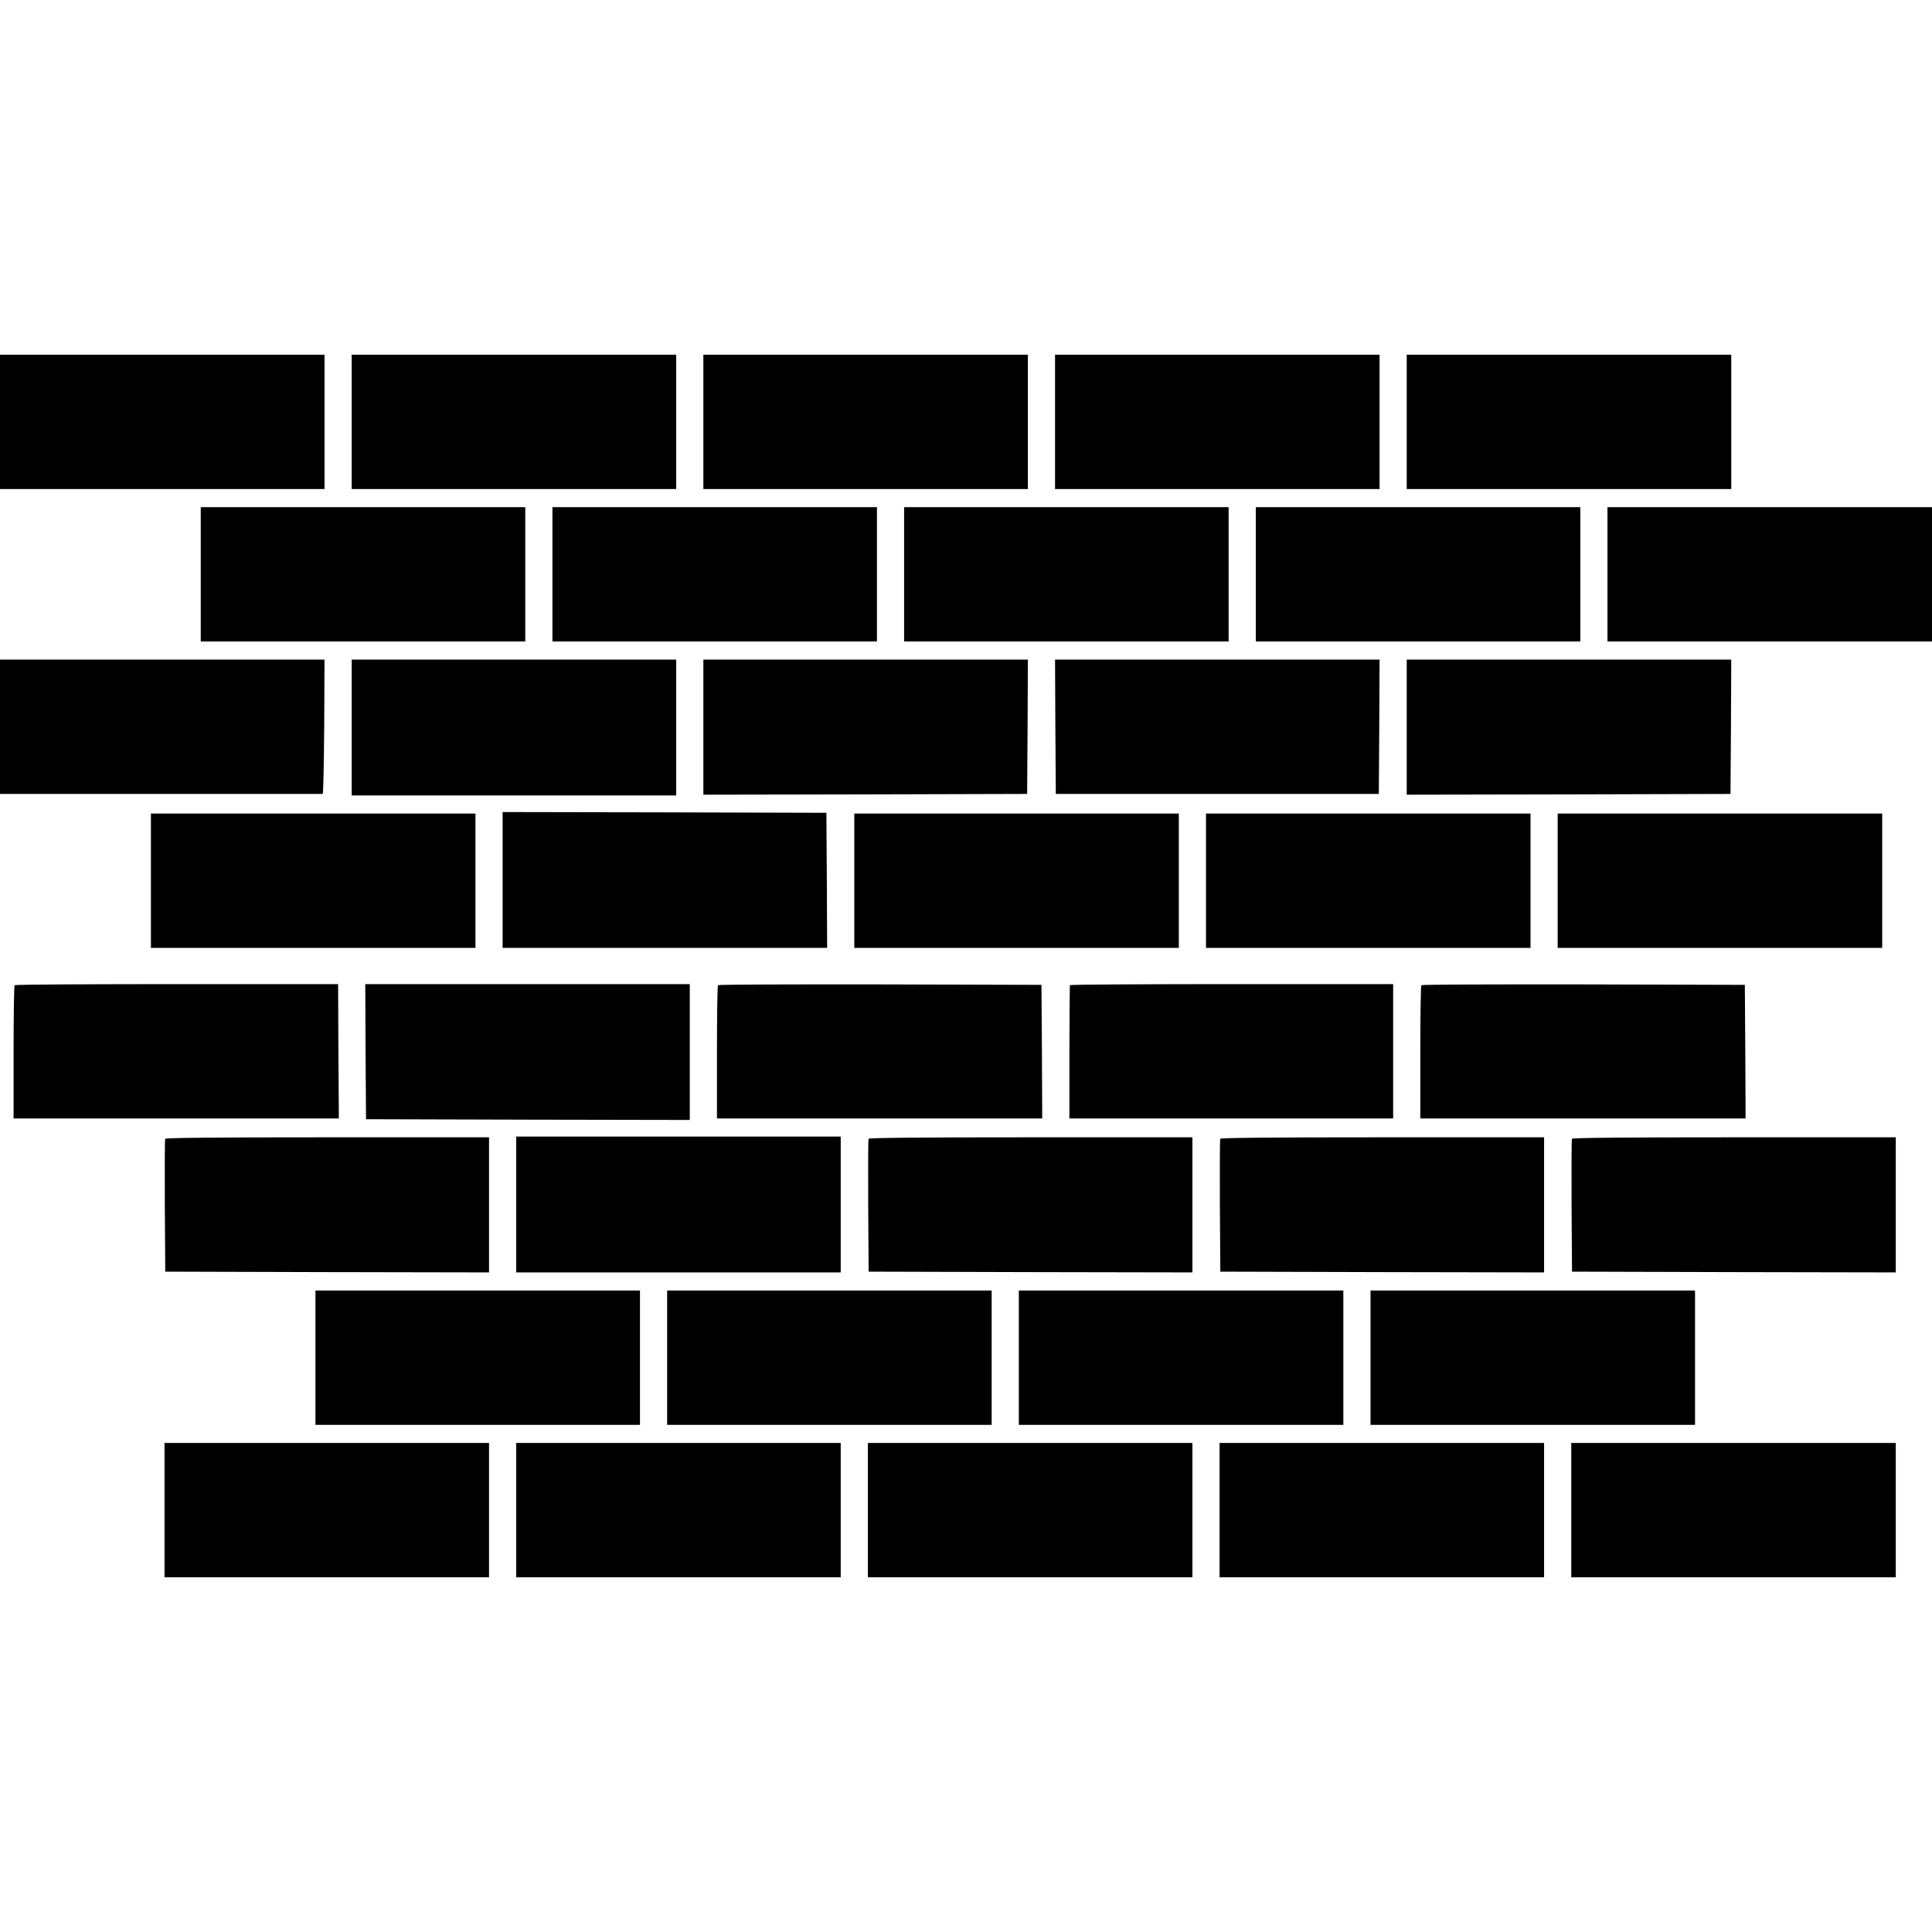
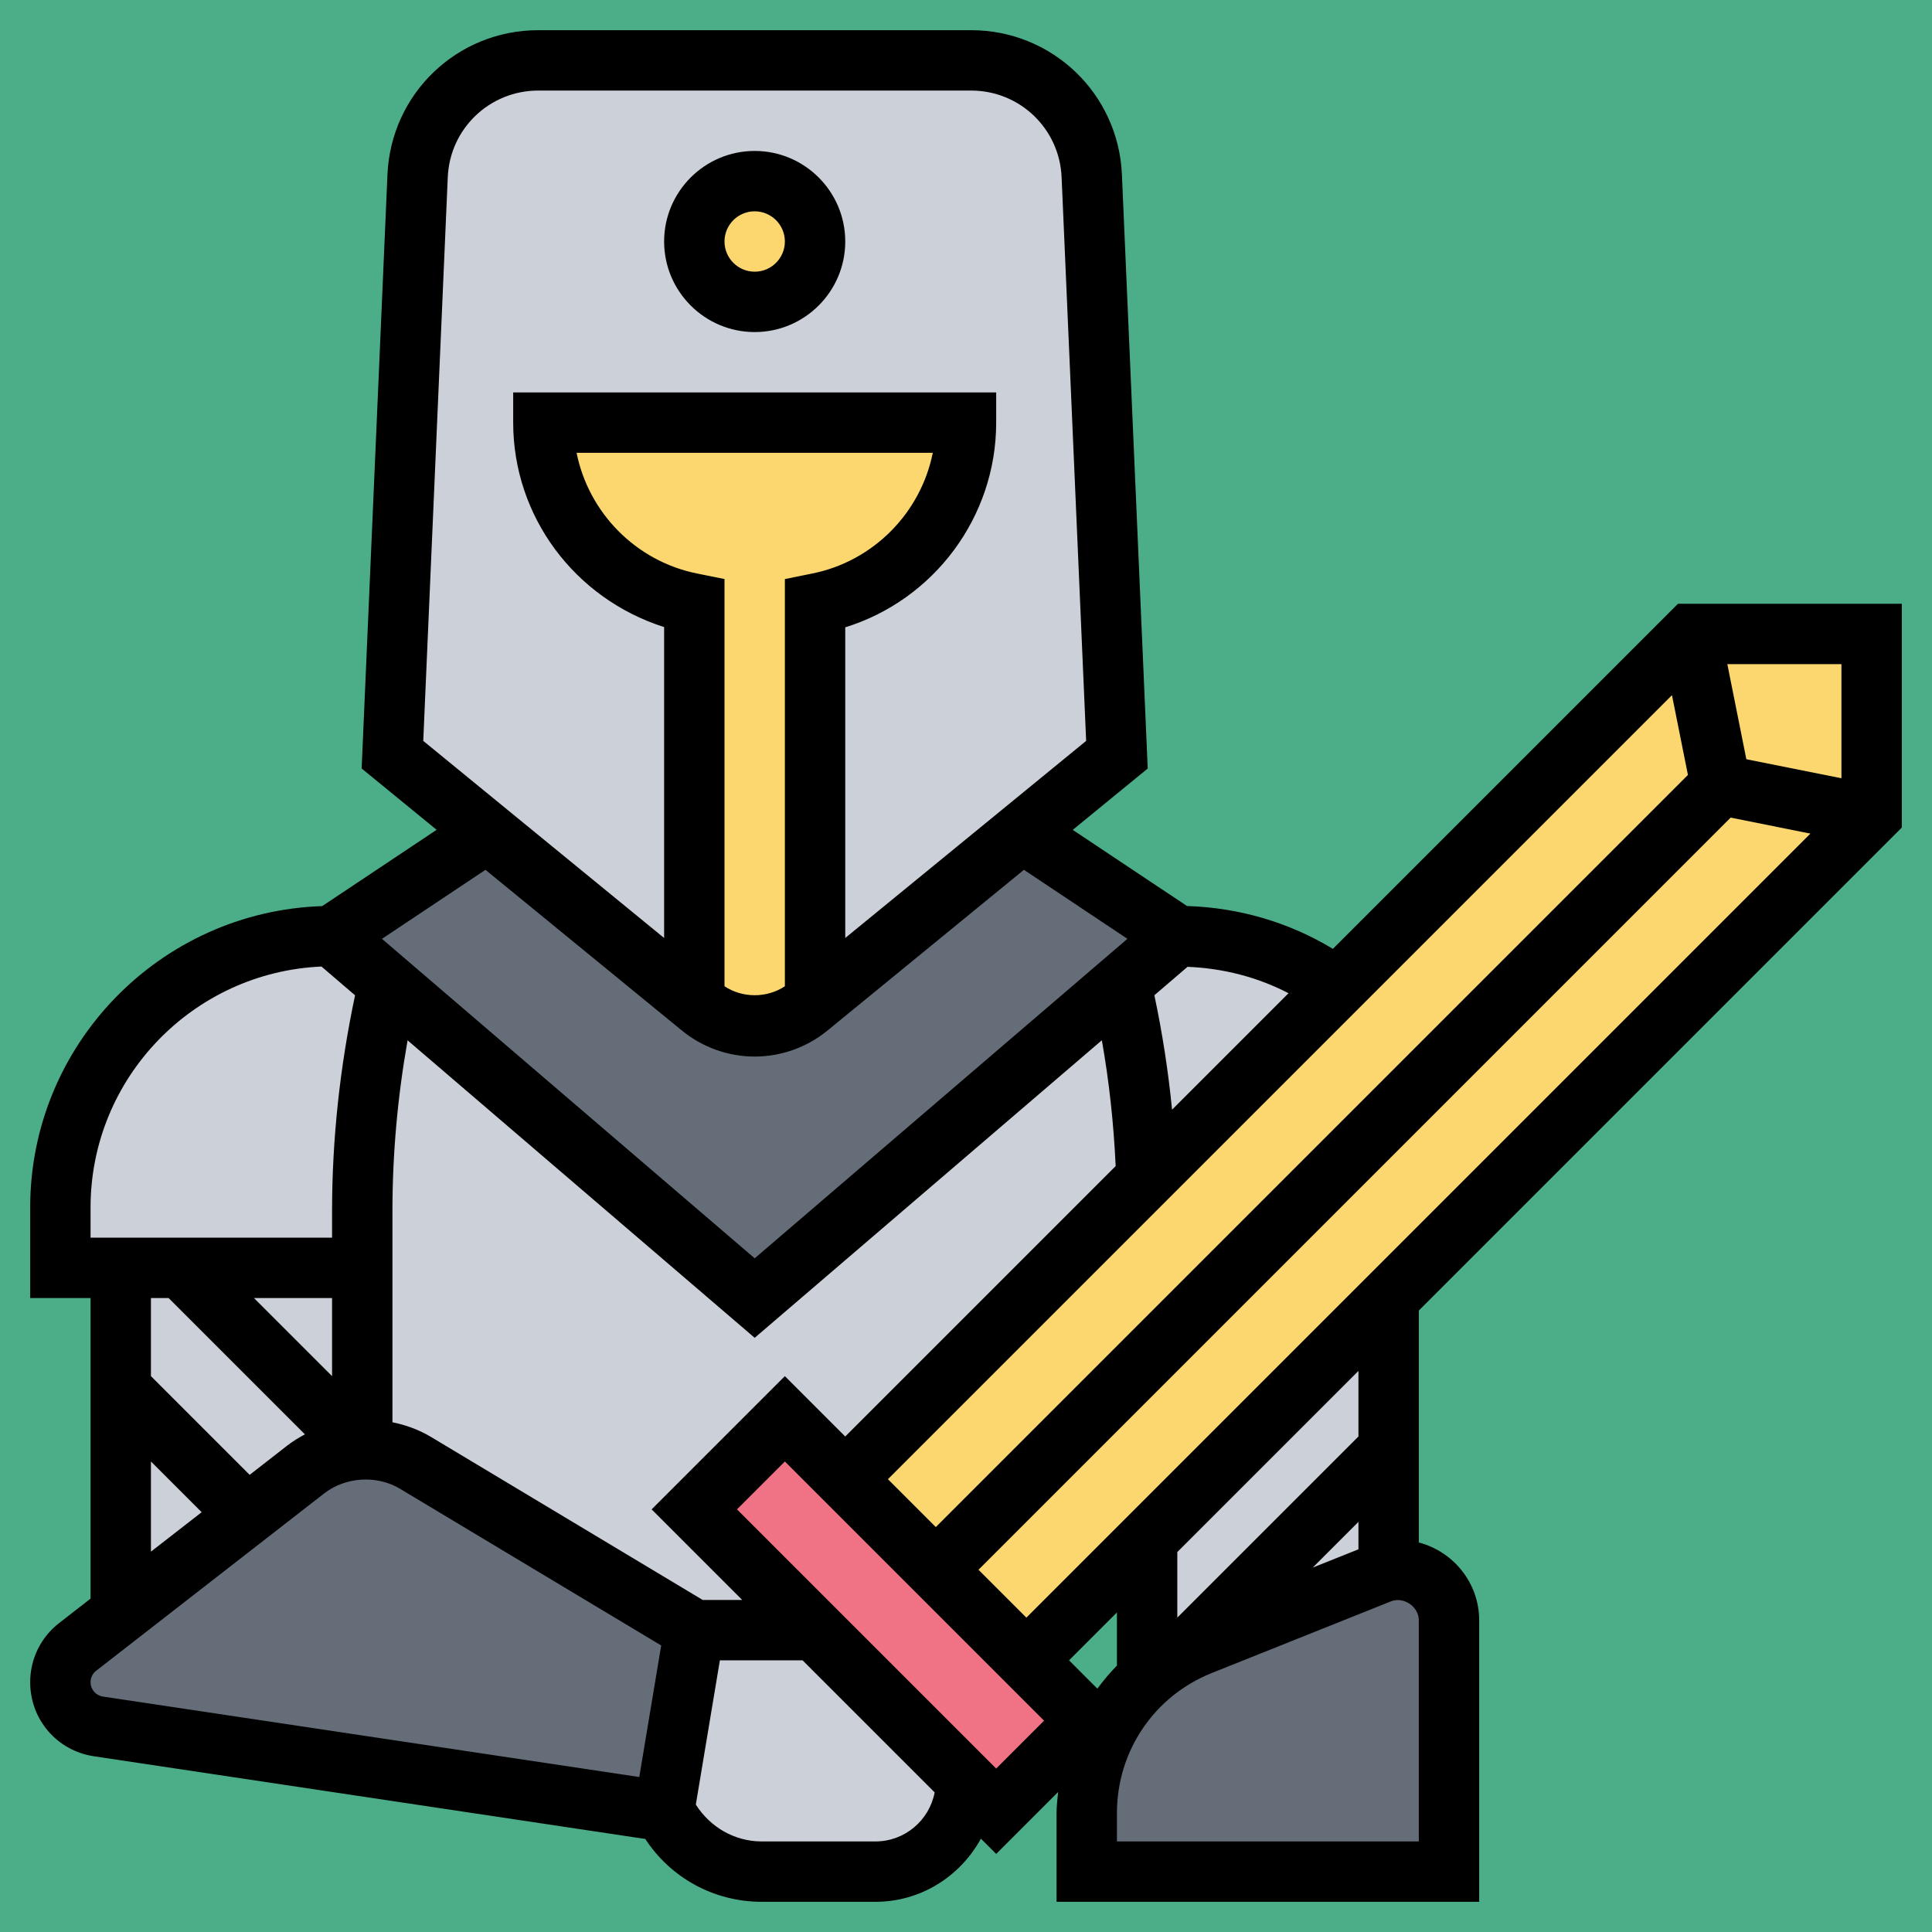
- <svg viewBox="0 0 1280 810" x="{{X}}" y="{{Y}}" width="10pt" height="10pt">
-   <g transform="translate(0.0,810.0) scale(0.1,-0.1)" fill="#000000" stroke="none">
-     <path d="M0 7655 l0 -445 1075 0 1075 0 0 445 0 445 -1075 0 -1075 0 0 -445z" />
-     <path d="M2330 7655 l0 -445 1075 0 1075 0 0 445 0 445 -1075 0 -1075 0 0 -445z" />
-     <path d="M4660 7655 l0 -445 1075 0 1075 0 0 445 0 445 -1075 0 -1075 0 0 -445z" />
-     <path d="M6990 7655 l0 -445 1075 0 1075 0 0 445 0 445 -1075 0 -1075 0 0 -445z" />
-     <path d="M9320 7655 l0 -445 1075 0 1075 0 0 445 0 445 -1075 0 -1075 0 0 -445z" />
-     <path d="M1330 6645 l0 -445 1075 0 1075 0 0 445 0 445 -1075 0 -1075 0 0 -445z" />
-     <path d="M3660 6645 l0 -445 1075 0 1075 0 0 445 0 445 -1075 0 -1075 0 0 -445z" />
-     <path d="M5990 6645 l0 -445 1075 0 1075 0 0 445 0 445 -1075 0 -1075 0 0 -445z" />
-     <path d="M8320 6645 l0 -445 1075 0 1075 0 0 445 0 445 -1075 0 -1075 0 0 -445z" />
-     <path d="M10650 6645 l0 -445 1075 0 1075 0 0 445 0 445 -1075 0 -1075 0 0 -445z" />
-     <path d="M0 5635 l0 -445 1065 0 c586 0 1068 0 1073 0 4 0 8 200 10 445 l2 445 -1075 0 -1075 0 0 -445z" />
-     <path d="M2330 5630 l0 -450 1075 0 1075 0 0 450 0 450 -1075 0 -1075 0 0 -450z" />
-     <path d="M4660 5633 l0 -448 1072 2 1073 3 3 445 2 445 -1075 0 -1075 0 0 -447z" />
-     <path d="M6992 5635 l3 -445 1070 0 1070 0 3 445 2 445 -1075 0 -1075 0 2 -445z" />
-     <path d="M9320 5633 l0 -448 1072 2 1073 3 3 445 2 445 -1075 0 -1075 0 0 -447z" />
-     <path d="M3330 4620 l0 -450 1075 0 1075 0 -2 448 -3 447 -1072 3 -1073 2 0 -450z" />
-     <path d="M1000 4615 l0 -445 1075 0 1075 0 0 445 0 445 -1075 0 -1075 0 0 -445z" />
-     <path d="M5660 4615 l0 -445 1075 0 1075 0 0 445 0 445 -1075 0 -1075 0 0 -445z" />
-     <path d="M7990 4615 l0 -445 1075 0 1075 0 0 445 0 445 -1075 0 -1075 0 0 -445z" />
-     <path d="M10320 4615 l0 -445 1075 0 1075 0 0 445 0 445 -1075 0 -1075 0 0 -445z" />
-     <path d="M97 3923 c-4 -3 -7 -204 -7 -445 l0 -438 1078 0 1077 0 -3 445 -2 445 -1069 0 c-587 0 -1071 -3 -1074 -7z" />
-     <path d="M2422 3483 l3 -448 1073 -3 1072 -2 0 450 0 450 -1075 0 -1075 0 2 -447z" />
-     <path d="M4757 3923 c-4 -3 -7 -204 -7 -445 l0 -438 1078 0 1077 0 -2 442 -3 443 -1068 3 c-588 1 -1072 -1 -1075 -5z" />
-     <path d="M7088 3923 c-1 -5 -2 -205 -3 -445 l0 -438 1073 0 1072 0 0 445 0 445 -1070 0 c-588 0 -1071 -3 -1072 -7z" />
-     <path d="M9417 3923 c-4 -3 -7 -204 -7 -445 l0 -438 1078 0 1077 0 -2 442 -3 443 -1068 3 c-588 1 -1072 -1 -1075 -5z" />
-     <path d="M1094 2905 c-2 -5 -3 -206 -2 -445 l3 -435 1073 -3 1072 -2 0 447 0 448 -1071 0 c-705 0 -1073 -3 -1075 -10z" />
-     <path d="M3420 2470 l0 -450 1075 0 1075 0 0 450 0 450 -1075 0 -1075 0 0 -450z" />
-     <path d="M5754 2905 c-2 -5 -3 -206 -2 -445 l3 -435 1073 -3 1072 -2 0 447 0 448 -1071 0 c-705 0 -1073 -3 -1075 -10z" />
-     <path d="M8084 2905 c-2 -5 -3 -206 -2 -445 l3 -435 1073 -3 1072 -2 0 447 0 448 -1071 0 c-705 0 -1073 -3 -1075 -10z" />
-     <path d="M10414 2905 c-2 -5 -3 -206 -2 -445 l3 -435 1073 -3 1072 -2 0 447 0 448 -1071 0 c-705 0 -1073 -3 -1075 -10z" />
-     <path d="M2090 1455 l0 -445 1075 0 1075 0 0 445 0 445 -1075 0 -1075 0 0 -445z" />
-     <path d="M4420 1455 l0 -445 1075 0 1075 0 0 445 0 445 -1075 0 -1075 0 0 -445z" />
-     <path d="M6750 1455 l0 -445 1075 0 1075 0 0 445 0 445 -1075 0 -1075 0 0 -445z" />
-     <path d="M9080 1455 l0 -445 1075 0 1075 0 0 445 0 445 -1075 0 -1075 0 0 -445z" />
-     <path d="M1090 445 l0 -445 1075 0 1075 0 0 445 0 445 -1075 0 -1075 0 0 -445z" />
-     <path d="M3420 445 l0 -445 1075 0 1075 0 0 445 0 445 -1075 0 -1075 0 0 -445z" />
-     <path d="M5750 445 l0 -445 1075 0 1075 0 0 445 0 445 -1075 0 -1075 0 0 -445z" />
-     <path d="M8080 445 l0 -445 1075 0 1075 0 0 445 0 445 -1075 0 -1075 0 0 -445z" />
-     <path d="M10410 445 l0 -445 1075 0 1075 0 0 445 0 445 -1075 0 -1075 0 0 -445z" />
+ <svg enable-background="new 0 0 64 64" height="10" viewBox="0 0 64 64" width="10" x="{{X}}" y="{{Y}}">
+   <rect width="100%" height="100%" fill="#4bae89" />
+   <g>
+     <g>
+       <g>
+         <path d="m48 53.68v8.32h-12v-1.94c0-1.74.75-3.35 2-4.47.38-.35.82-.65 1.29-.88l.02-.02c.15-.07.3-.14.46-.2l5.93-2.37c.1-.04.2-.07.3-.09s.21-.03.32-.03c.93 0 1.68.75 1.68 1.68z" fill="#656d78" />
+       </g>
+       <g>
+         <path d="m39.31 54.69 6.69-6.69v4.03c-.1.02-.2.05-.3.09l-5.93 2.37c-.16.06-.31.13-.46.2z" fill="#ccd1d9" />
+       </g>
+       <g>
+         <path d="m46 43v5l-6.69 6.69c-.01.01-.01.01-.02.02-.47.23-.91.53-1.29.88v-4.58z" fill="#ccd1d9" />
+       </g>
+       <g>
+         <path d="m28 49 3 3 3 3 2 2-3 3-1-1-5-5-4-4 3-3z" fill="#ef7385" />
+       </g>
+       <g>
+         <path d="m27 54 5 5c0 1.66-1.34 3-3 3h-3.76c-1.37 0-2.63-.77-3.24-2l1-6z" fill="#ccd1d9" />
+       </g>
+       <g>
+         <path d="m12.11 48c.58 0 1.15.16 1.66.46l9.23 5.54-1 6-18.74-2.81c-.72-.11-1.26-.73-1.26-1.47 0-.45.21-.88.57-1.16l1.43-1.12 4.19-3.25 1.94-1.51c.53-.42 1.19-.66 1.87-.68z" fill="#656d78" />
+       </g>
+       <g>
+         <path d="m12 42v6l-6-6z" fill="#ccd1d9" />
+       </g>
+       <g>
+         <path d="m6 42 6 6c-.68.02-1.34.26-1.87.68l-1.94 1.51-4.19-4.19v-4z" fill="#ccd1d9" />
+       </g>
+       <g>
+         <path d="m8.19 50.19-4.19 3.25v-7.44z" fill="#ccd1d9" />
+       </g>
+       <g>
+         <path d="m44.29 32.71-6.31 6.31c-.07-2.17-.35-4.32-.84-6.43l1.86-1.59c1.97 0 3.8.64 5.29 1.71z" fill="#ccd1d9" />
+       </g>
+       <g>
+         <path d="m11 31 1.86 1.59c-.57 2.47-.86 5-.86 7.53v1.88h-6-2-2v-2c0-4.97 4.03-9 9-9z" fill="#ccd1d9" />
+       </g>
+       <g>
+         <path d="m37.98 39.02-9.98 9.98-2-2-3 3 4 4h-4l-9.23-5.54c-.51-.3-1.08-.46-1.66-.46-.04 0-.07 0-.11 0v-6-1.88c0-2.53.29-5.06.86-7.53l12.14 10.41 12.14-10.41c.49 2.11.77 4.26.84 6.43z" fill="#ccd1d9" />
+       </g>
+       <g>
+         <path d="m39 31-1.86 1.59-12.14 10.41-12.14-10.41-1.86-1.59 5.14-3.43 6.86 5.61.23.19c.5.41 1.12.63 1.77.63s1.27-.22 1.77-.63l.23-.19 6.86-5.61z" fill="#656d78" />
+       </g>
+       <g>
+         <path d="m36.17 5.83.83 19.17-3.14 2.57-6.86 5.61v-13.18l.1-.02c2.85-.57 4.9-3.07 4.9-5.98h-14c0 2.91 2.05 5.41 4.9 5.98l.1.02v13.18l-6.86-5.61-3.14-2.57.83-19.17c.1-2.14 1.86-3.83 4-3.83h14.34c2.14 0 3.9 1.69 4 3.83z" fill="#ccd1d9" />
+       </g>
+       <g>
+         <path d="m62 21v6l-5-1-1-5z" fill="#fcd770" />
+       </g>
+       <g>
+         <path d="m62 27-16 16-8 8.01-4 3.99-3-3 26-26z" fill="#fcd770" />
+       </g>
+       <g>
+         <path d="m56 21 1 5-26 26-3-3 9.98-9.98 6.31-6.31z" fill="#fcd770" />
+       </g>
+       <g>
+         <path d="m18 14h14c0 2.91-2.05 5.41-4.9 5.98l-.1.02v13.18l-.23.19c-.5.41-1.12.63-1.77.63s-1.27-.22-1.77-.63l-.23-.19v-13.18l-.1-.02c-2.85-.57-4.9-3.07-4.9-5.98z" fill="#fcd770" />
+       </g>
+       <g>
+         <circle cx="25" cy="8" fill="#fcd770" r="2" />
+       </g>
+     </g>
+     <g>
+       <path d="m25 11c1.654 0 3-1.346 3-3s-1.346-3-3-3-3 1.346-3 3 1.346 3 3 3zm0-4c.552 0 1 .449 1 1s-.448 1-1 1-1-.449-1-1 .448-1 1-1z" />
+       <path d="m63 27.414v-7.414h-7.414l-11.432 11.432c-1.461-.883-3.112-1.365-4.833-1.419l-3.785-2.523 2.484-2.032-.855-19.675c-.116-2.682-2.311-4.783-4.995-4.783h-14.34c-2.685 0-4.879 2.101-4.995 4.783l-.855 19.674 2.484 2.032-3.791 2.527c-5.362.176-9.673 4.58-9.673 9.984v3h2v9.956l-1.041.81c-.609.473-.959 1.187-.959 1.959 0 1.238.889 2.27 2.113 2.454l18.263 2.739c.848 1.296 2.283 2.082 3.86 2.082h3.764c1.512 0 2.814-.852 3.494-2.092l.506.506 2.052-2.052c-.023.232-.052.463-.052.7v2.938h14v-9.323c0-1.241-.853-2.278-2-2.58v-7.683zm-29 26.172-1.586-1.586 24.915-24.915 2.643.529zm-10.723-.586-8.997-5.398c-.396-.238-.831-.396-1.28-.488v-6.991c0-1.896.171-3.792.502-5.661l11.498 9.855 11.5-9.857c.244 1.378.393 2.773.458 4.168l-8.958 8.958-2-2-4.414 4.414 3 3zm-12.277-7.414-2.586-2.586h2.586zm44.386-22.558.529 2.643-24.915 24.915-1.586-1.586zm5.614 2.752-3.15-.63-.63-3.15h3.78zm-22.174 10.98c-.125-1.273-.321-2.54-.586-3.791l1.099-.942c1.178.049 2.313.338 3.345.875zm-23.993-30.89c.069-1.61 1.387-2.87 2.997-2.87h14.34c1.61 0 2.928 1.26 2.997 2.87l.813 18.673-7.98 6.529v-10.291c2.937-.91 5-3.654 5-6.781v-1h-16v1c0 3.101 2.029 5.826 5 6.773v10.299l-7.979-6.529zm8.365 13.15-.098-.02c-2.041-.408-3.602-2.018-4-4h11.8c-.398 1.982-1.959 3.592-4 4l-.9.182v13.489c-.596.396-1.404.396-2 0v-13.489zm-7.116 9.794 6.511 5.327c.678.554 1.532.859 2.407.859s1.729-.305 2.407-.859l6.511-5.327 3.429 2.286-12.347 10.583-12.347-10.583zm-13.082 11.186c0-4.293 3.402-7.797 7.65-7.982l1.112.953c-.498 2.35-.762 4.752-.762 7.152v.877h-8zm2.586 3 4.515 4.515c-.206.108-.404.231-.589.374l-1.242.967-3.27-3.27v-2.586zm-.586 5.414 1.68 1.68-1.68 1.306zm-2 7.311c0-.149.067-.288.187-.38l7.555-5.876c.706-.548 1.743-.612 2.51-.151l8.651 5.19-.726 4.358-17.767-2.665c-.237-.036-.41-.236-.41-.476zm26 5.275h-3.764c-.904 0-1.707-.471-2.186-1.22l.797-4.78h2.739l4.376 4.376c-.177.923-.988 1.624-1.962 1.624zm4-2.414-8.586-8.586 1.586-1.586 8.586 8.586zm2.414-3.586 1.586-1.586v1.76c-.235.24-.45.495-.648.765zm9.586-3.677-1.515.606 1.515-1.515zm2 9.677h-10v-.938c0-2.056 1.233-3.878 3.143-4.642l5.931-2.372c.419-.169.926.169.926.629zm-2-13.414-6 6v-2.172l6-6z" />
+     </g>
  </g>
</svg>
